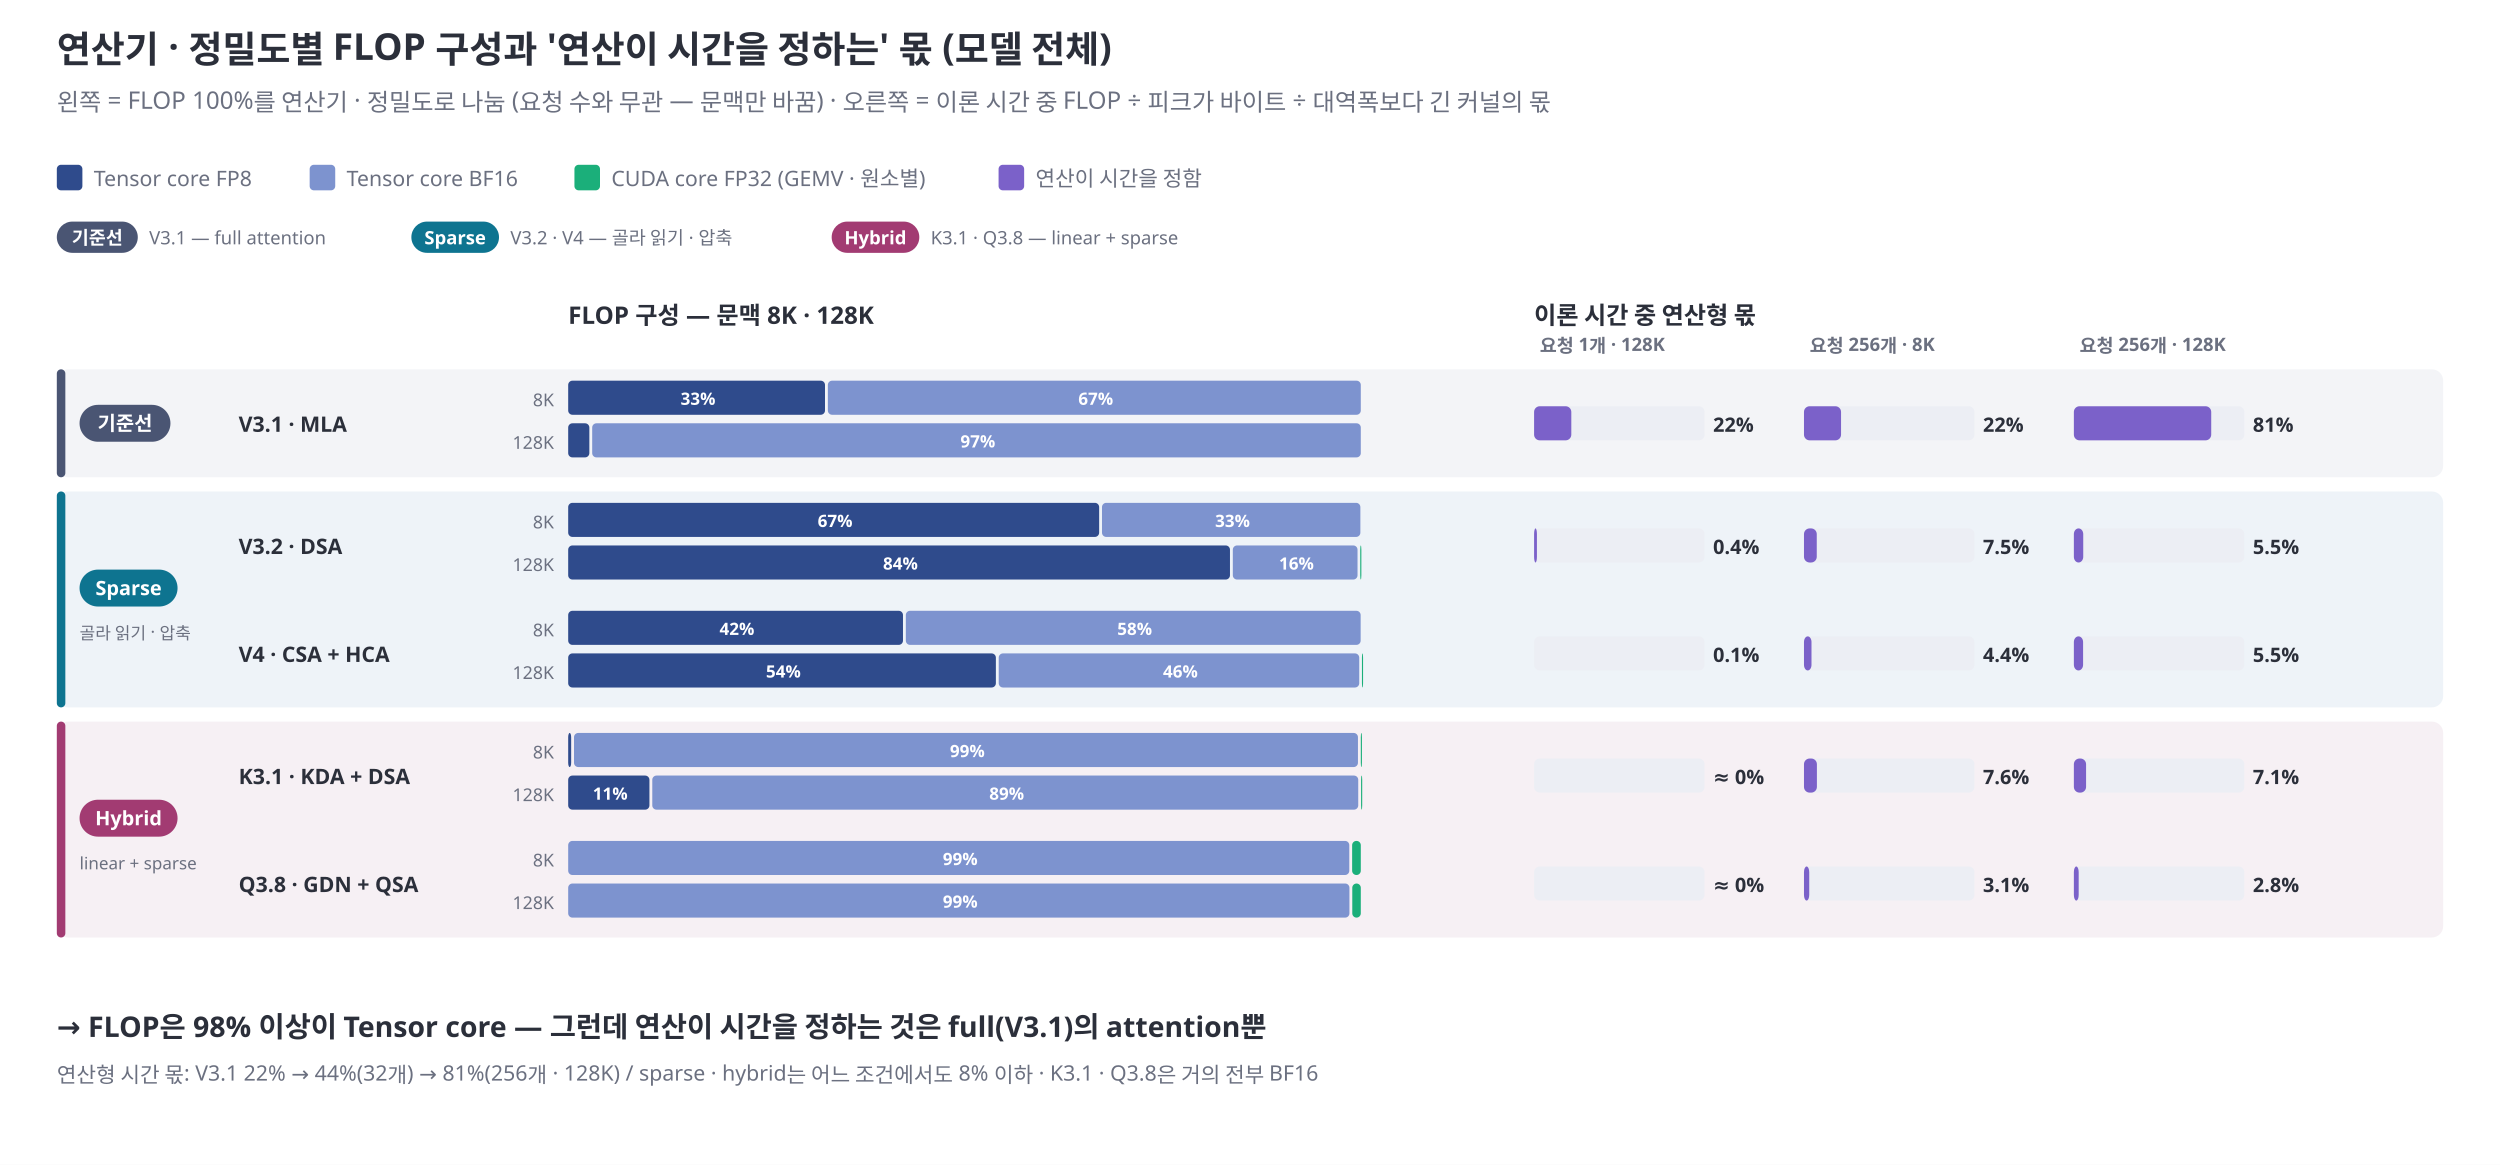
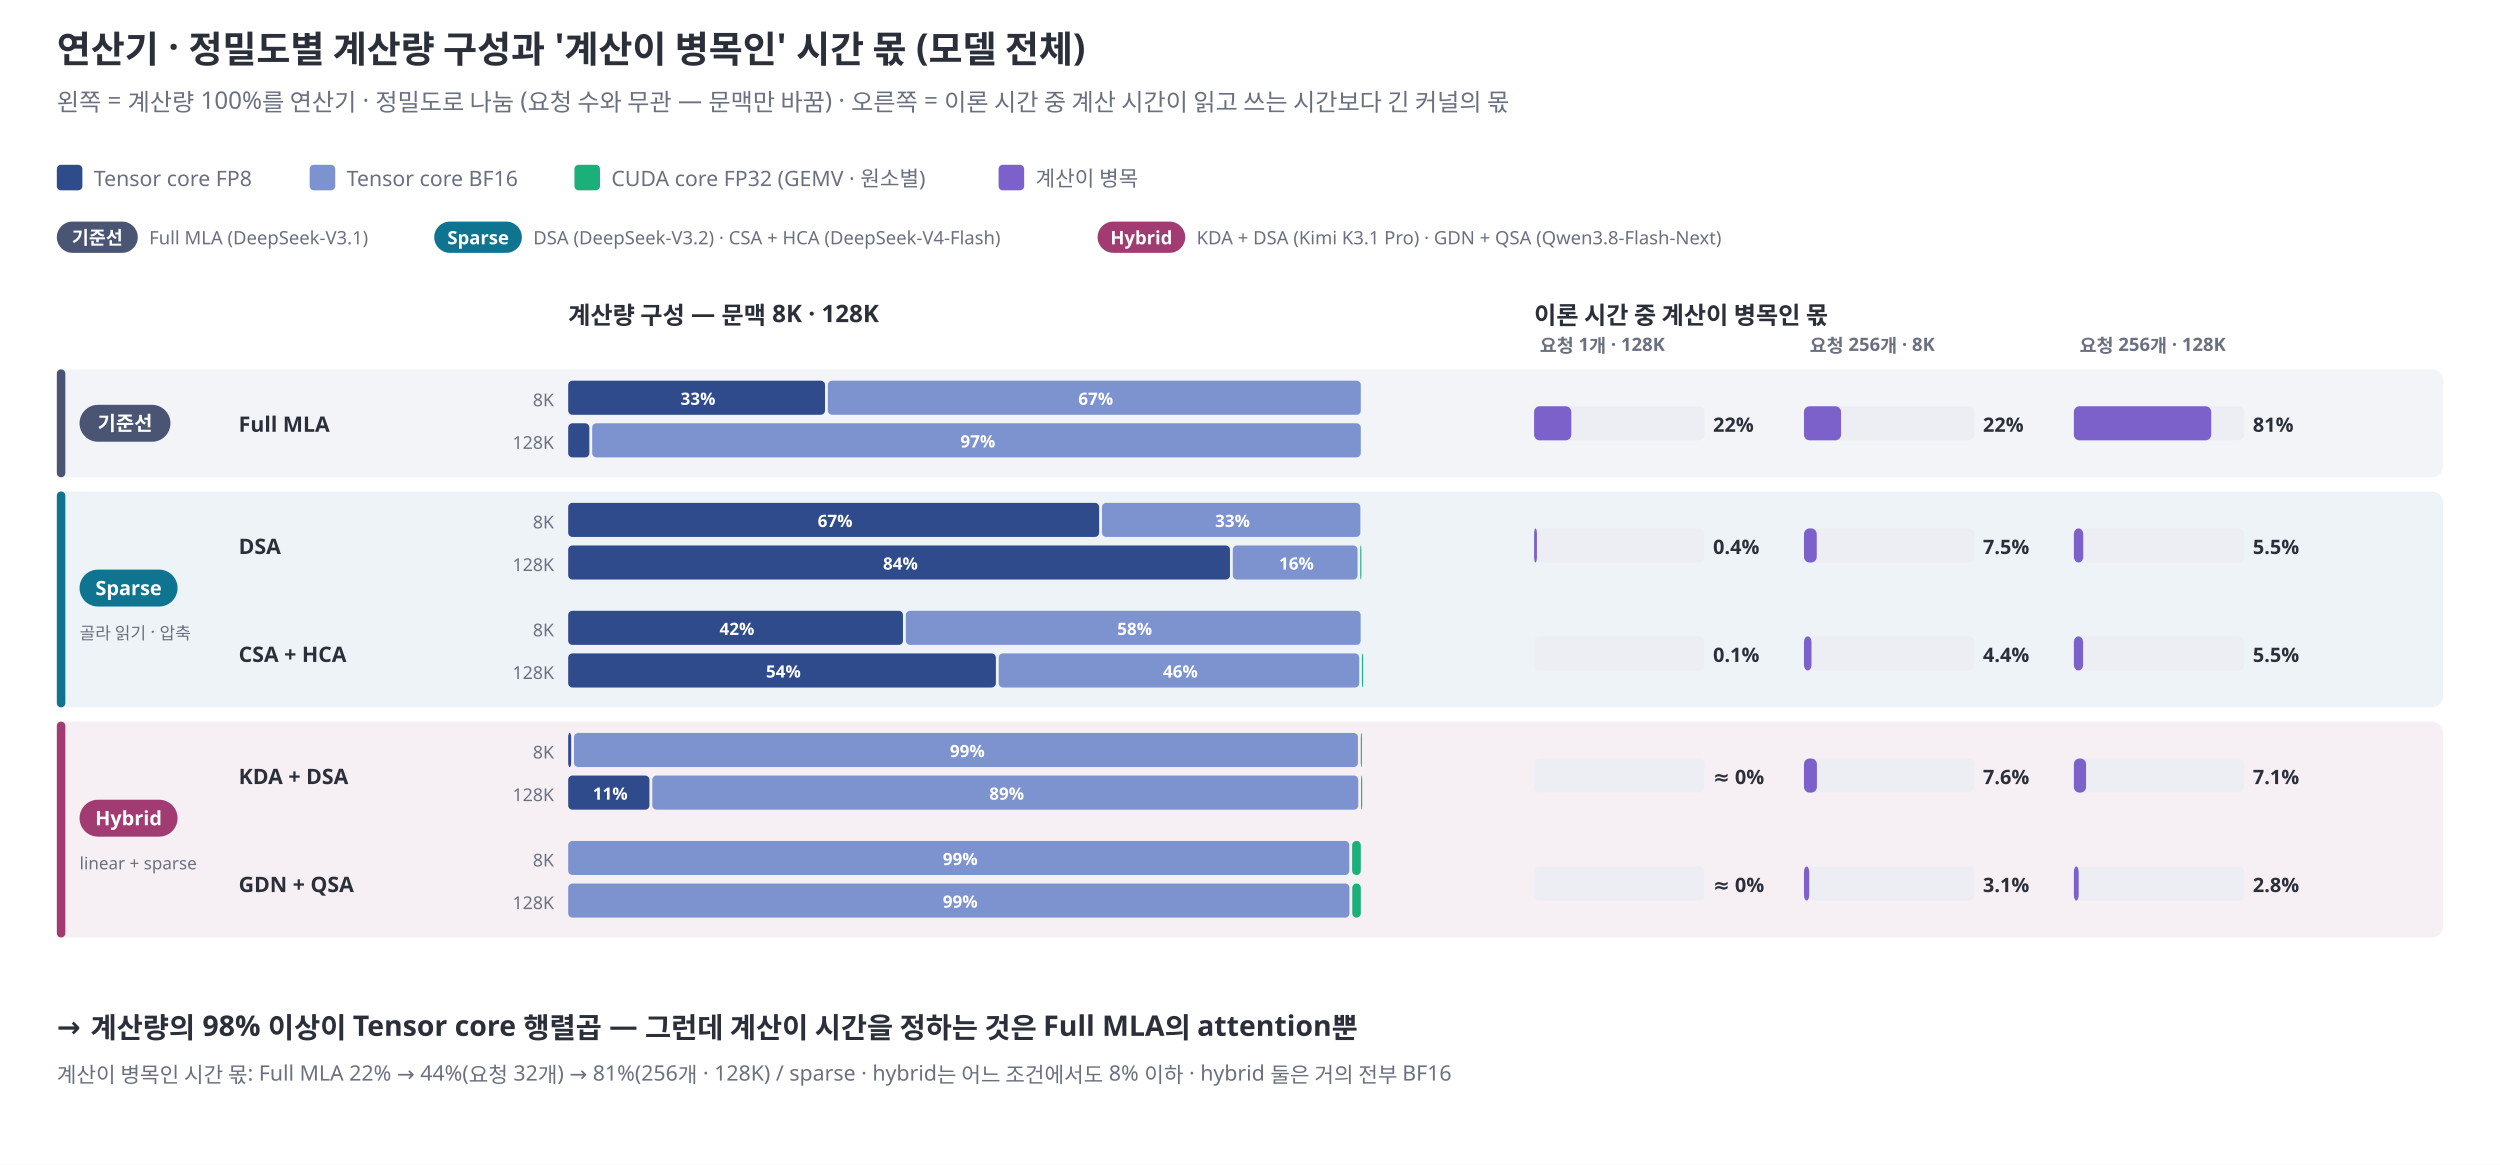
<svg xmlns="http://www.w3.org/2000/svg" viewBox="0 0 1760 820" width="1760" height="820">
  <rect width="100%" height="100%" fill="#ffffff" />
-   <text x="40.0" y="44.0" font-family="'Noto Sans KR','Malgun Gothic',sans-serif" font-size="26" text-anchor="start" font-weight="700" fill="#2b2f3a">연산기 · 정밀도별 FLOP 구성과 '연산이 시간을 정하는' 몫 (모델 전체)</text>
-   <text x="40.0" y="78.0" font-family="'Noto Sans KR','Malgun Gothic',sans-serif" font-size="17" text-anchor="start" font-weight="400" fill="#6b7080">왼쪽 = FLOP 100%를 연산기 · 정밀도로 나눔 (요청 수와 무관 — 문맥만 바꿈) · 오른쪽 = 이론 시간 중 FLOP ÷ 피크가 바이트 ÷ 대역폭보다 긴 커널의 몫</text>
+   <text x="40.0" y="44.0" font-family="'Noto Sans KR','Malgun Gothic',sans-serif" font-size="26" text-anchor="start" font-weight="700" fill="#2b2f3a">연산기 · 정밀도별 계산량 구성과 '계산이 병목인' 시간 몫 (모델 전체)</text>
+   <text x="40.0" y="78.0" font-family="'Noto Sans KR','Malgun Gothic',sans-serif" font-size="17" text-anchor="start" font-weight="400" fill="#6b7080">왼쪽 = 계산량 100%를 연산기 · 정밀도로 나눔 (요청 수와 무관 — 문맥만 바꿈) · 오른쪽 = 이론 시간 중 계산 시간이 읽고 쓰는 시간보다 긴 커널의 몫</text>
  <rect x="40.0" y="116.0" width="18.0" height="18.0" rx="3" fill="#2f4b8c" stroke="none" stroke-width="1" />
  <text x="66.0" y="131.0" font-family="'Noto Sans KR','Malgun Gothic',sans-serif" font-size="15" text-anchor="start" font-weight="400" fill="#6b7080">Tensor core FP8</text>
  <rect x="218.0" y="116.0" width="18.0" height="18.0" rx="3" fill="#7d93cf" stroke="none" stroke-width="1" />
  <text x="244.0" y="131.0" font-family="'Noto Sans KR','Malgun Gothic',sans-serif" font-size="15" text-anchor="start" font-weight="400" fill="#6b7080">Tensor core BF16</text>
  <rect x="404.4" y="116.0" width="18.0" height="18.0" rx="3" fill="#1baf7a" stroke="none" stroke-width="1" />
  <text x="430.4" y="131.0" font-family="'Noto Sans KR','Malgun Gothic',sans-serif" font-size="15" text-anchor="start" font-weight="400" fill="#6b7080">CUDA core FP32 (GEMV · 원소별)</text>
  <rect x="703.0" y="116.0" width="18.0" height="18.0" rx="3" fill="#7b61c9" stroke="none" stroke-width="1" />
-   <text x="729.0" y="131.0" font-family="'Noto Sans KR','Malgun Gothic',sans-serif" font-size="15" text-anchor="start" font-weight="400" fill="#6b7080">연산이 시간을 정함</text>
+   <text x="729.0" y="131.0" font-family="'Noto Sans KR','Malgun Gothic',sans-serif" font-size="15" text-anchor="start" font-weight="400" fill="#6b7080">계산이 병목</text>
  <rect x="40.0" y="156.0" width="57.0" height="22.0" rx="11" fill="#4a5573" stroke="none" stroke-width="1.5" />
  <text x="68.5" y="172.0" font-family="'Noto Sans KR','Malgun Gothic',sans-serif" font-size="13" text-anchor="middle" font-weight="800" fill="#ffffff">기준선</text>
-   <text x="105.0" y="172.0" font-family="'Noto Sans KR','Malgun Gothic',sans-serif" font-size="13" text-anchor="start" font-weight="400" fill="#6b7080">V3.1 — full attention</text>
-   <rect x="289.6" y="156.0" width="61.7" height="22.0" rx="11" fill="#0e7490" stroke="none" stroke-width="1.5" />
-   <text x="320.4" y="172.0" font-family="'Noto Sans KR','Malgun Gothic',sans-serif" font-size="13" text-anchor="middle" font-weight="800" fill="#ffffff">Sparse</text>
-   <text x="359.3" y="172.0" font-family="'Noto Sans KR','Malgun Gothic',sans-serif" font-size="13" text-anchor="start" font-weight="400" fill="#6b7080">V3.2 · V4 — 골라 읽기 · 압축</text>
-   <rect x="585.5" y="156.0" width="61.7" height="22.0" rx="11" fill="#a23b72" stroke="none" stroke-width="1.5" />
-   <text x="616.3" y="172.0" font-family="'Noto Sans KR','Malgun Gothic',sans-serif" font-size="13" text-anchor="middle" font-weight="800" fill="#ffffff">Hybrid</text>
-   <text x="655.2" y="172.0" font-family="'Noto Sans KR','Malgun Gothic',sans-serif" font-size="13" text-anchor="start" font-weight="400" fill="#6b7080">K3.1 · Q3.8 — linear + sparse</text>
-   <text x="400.0" y="228.0" font-family="'Noto Sans KR','Malgun Gothic',sans-serif" font-size="17" text-anchor="start" font-weight="700" fill="#2b2f3a">FLOP 구성 — 문맥 8K · 128K</text>
-   <text x="1080.0" y="228.0" font-family="'Noto Sans KR','Malgun Gothic',sans-serif" font-size="17" text-anchor="start" font-weight="700" fill="#2b2f3a">이론 시간 중 연산형 몫</text>
+   <text x="105.0" y="172.0" font-family="'Noto Sans KR','Malgun Gothic',sans-serif" font-size="13" text-anchor="start" font-weight="400" fill="#6b7080">Full MLA (DeepSeek-V3.1)</text>
+   <rect x="305.7" y="156.0" width="61.7" height="22.0" rx="11" fill="#0e7490" stroke="none" stroke-width="1.5" />
+   <text x="336.6" y="172.0" font-family="'Noto Sans KR','Malgun Gothic',sans-serif" font-size="13" text-anchor="middle" font-weight="800" fill="#ffffff">Sparse</text>
+   <text x="375.4" y="172.0" font-family="'Noto Sans KR','Malgun Gothic',sans-serif" font-size="13" text-anchor="start" font-weight="400" fill="#6b7080">DSA (DeepSeek-V3.2) · CSA + HCA (DeepSeek-V4-Flash)</text>
+   <rect x="772.7" y="156.0" width="61.7" height="22.0" rx="11" fill="#a23b72" stroke="none" stroke-width="1.5" />
+   <text x="803.5" y="172.0" font-family="'Noto Sans KR','Malgun Gothic',sans-serif" font-size="13" text-anchor="middle" font-weight="800" fill="#ffffff">Hybrid</text>
+   <text x="842.4" y="172.0" font-family="'Noto Sans KR','Malgun Gothic',sans-serif" font-size="13" text-anchor="start" font-weight="400" fill="#6b7080">KDA + DSA (Kimi K3.1 Pro) · GDN + QSA (Qwen3.8-Flash-Next)</text>
+   <text x="400.0" y="228.0" font-family="'Noto Sans KR','Malgun Gothic',sans-serif" font-size="17" text-anchor="start" font-weight="700" fill="#2b2f3a">계산량 구성 — 문맥 8K · 128K</text>
+   <text x="1080.0" y="228.0" font-family="'Noto Sans KR','Malgun Gothic',sans-serif" font-size="17" text-anchor="start" font-weight="700" fill="#2b2f3a">이론 시간 중 계산이 병목인 몫</text>
  <text x="1084.0" y="248.0" font-family="'Noto Sans KR','Malgun Gothic',sans-serif" font-size="13" text-anchor="start" font-weight="700" fill="#6b7080">요청 1개 · 128K</text>
  <text x="1274.0" y="248.0" font-family="'Noto Sans KR','Malgun Gothic',sans-serif" font-size="13" text-anchor="start" font-weight="700" fill="#6b7080">요청 256개 · 8K</text>
  <text x="1464.0" y="248.0" font-family="'Noto Sans KR','Malgun Gothic',sans-serif" font-size="13" text-anchor="start" font-weight="700" fill="#6b7080">요청 256개 · 128K</text>
  <rect x="40.0" y="260.0" width="1680.0" height="76.0" rx="8" fill="#f3f4f7" stroke="none" stroke-width="1.5" />
  <rect x="40.0" y="260.0" width="6.0" height="76.0" rx="3" fill="#4a5573" stroke="none" stroke-width="1.5" />
  <rect x="56.0" y="285.0" width="64.0" height="26.0" rx="13" fill="#4a5573" stroke="none" stroke-width="1.5" />
  <text x="88.0" y="303.0" font-family="'Noto Sans KR','Malgun Gothic',sans-serif" font-size="14" text-anchor="middle" font-weight="800" fill="#ffffff">기준선</text>
-   <text x="168.0" y="304.0" font-family="'Noto Sans KR','Malgun Gothic',sans-serif" font-size="15" text-anchor="start" font-weight="800" fill="#2b2f3a">V3.1 · MLA</text>
+   <text x="168.0" y="304.0" font-family="'Noto Sans KR','Malgun Gothic',sans-serif" font-size="15" text-anchor="start" font-weight="800" fill="#2b2f3a">Full MLA</text>
  <text x="390.0" y="286.0" font-family="'Noto Sans KR','Malgun Gothic',sans-serif" font-size="12.5" text-anchor="end" font-weight="400" fill="#6b7080">8K</text>
  <rect x="400.0" y="268.0" width="180.8" height="24.0" rx="3" fill="#2f4b8c" stroke="none" stroke-width="1.5" />
  <text x="491.4" y="285.0" font-family="'Noto Sans KR','Malgun Gothic',sans-serif" font-size="12" text-anchor="middle" font-weight="700" fill="#ffffff">33%</text>
  <rect x="582.8" y="268.0" width="375.2" height="24.0" rx="3" fill="#7d93cf" stroke="none" stroke-width="1.5" />
  <text x="771.4" y="285.0" font-family="'Noto Sans KR','Malgun Gothic',sans-serif" font-size="12" text-anchor="middle" font-weight="700" fill="#ffffff">67%</text>
  <text x="390.0" y="316.0" font-family="'Noto Sans KR','Malgun Gothic',sans-serif" font-size="12.5" text-anchor="end" font-weight="400" fill="#6b7080">128K</text>
  <rect x="400.0" y="298.0" width="14.9" height="24.0" rx="3" fill="#2f4b8c" stroke="none" stroke-width="1.5" />
  <rect x="416.9" y="298.0" width="541.1" height="24.0" rx="3" fill="#7d93cf" stroke="none" stroke-width="1.5" />
  <text x="688.4" y="315.0" font-family="'Noto Sans KR','Malgun Gothic',sans-serif" font-size="12" text-anchor="middle" font-weight="700" fill="#ffffff">97%</text>
  <rect x="1080.0" y="286.0" width="120.0" height="24.0" rx="4" fill="#eceef4" stroke="none" stroke-width="1.5" />
  <rect x="1080.0" y="286.0" width="26.2" height="24.0" rx="4" fill="#7b61c9" stroke="none" stroke-width="1.5" />
  <text x="1206.0" y="304.0" font-family="'Noto Sans KR','Malgun Gothic',sans-serif" font-size="14" text-anchor="start" font-weight="800" fill="#2b2f3a">22%</text>
  <rect x="1270.0" y="286.0" width="120.0" height="24.0" rx="4" fill="#eceef4" stroke="none" stroke-width="1.5" />
  <rect x="1270.0" y="286.0" width="26.1" height="24.0" rx="4" fill="#7b61c9" stroke="none" stroke-width="1.5" />
  <text x="1396.0" y="304.0" font-family="'Noto Sans KR','Malgun Gothic',sans-serif" font-size="14" text-anchor="start" font-weight="800" fill="#2b2f3a">22%</text>
  <rect x="1460.0" y="286.0" width="120.0" height="24.0" rx="4" fill="#eceef4" stroke="none" stroke-width="1.5" />
  <rect x="1460.0" y="286.0" width="96.7" height="24.0" rx="4" fill="#7b61c9" stroke="none" stroke-width="1.5" />
  <text x="1586.0" y="304.0" font-family="'Noto Sans KR','Malgun Gothic',sans-serif" font-size="14" text-anchor="start" font-weight="800" fill="#2b2f3a">81%</text>
  <rect x="40.0" y="346.0" width="1680.0" height="152.0" rx="8" fill="#eef3f8" stroke="none" stroke-width="1.5" />
  <rect x="40.0" y="346.0" width="6.0" height="152.0" rx="3" fill="#0e7490" stroke="none" stroke-width="1.5" />
  <rect x="56.0" y="401.0" width="69.0" height="26.0" rx="13" fill="#0e7490" stroke="none" stroke-width="1.5" />
  <text x="90.5" y="419.0" font-family="'Noto Sans KR','Malgun Gothic',sans-serif" font-size="14" text-anchor="middle" font-weight="800" fill="#ffffff">Sparse</text>
  <text x="56.0" y="450.0" font-family="'Noto Sans KR','Malgun Gothic',sans-serif" font-size="12" text-anchor="start" font-weight="400" fill="#6b7080">골라 읽기 · 압축</text>
-   <text x="168.0" y="390.0" font-family="'Noto Sans KR','Malgun Gothic',sans-serif" font-size="15" text-anchor="start" font-weight="800" fill="#2b2f3a">V3.2 · DSA</text>
+   <text x="168.0" y="390.0" font-family="'Noto Sans KR','Malgun Gothic',sans-serif" font-size="15" text-anchor="start" font-weight="800" fill="#2b2f3a">DSA</text>
  <text x="390.0" y="372.0" font-family="'Noto Sans KR','Malgun Gothic',sans-serif" font-size="12.5" text-anchor="end" font-weight="400" fill="#6b7080">8K</text>
  <rect x="400.0" y="354.0" width="373.8" height="24.0" rx="3" fill="#2f4b8c" stroke="none" stroke-width="1.5" />
  <text x="587.9" y="371.0" font-family="'Noto Sans KR','Malgun Gothic',sans-serif" font-size="12" text-anchor="middle" font-weight="700" fill="#ffffff">67%</text>
  <rect x="775.8" y="354.0" width="181.9" height="24.0" rx="3" fill="#7d93cf" stroke="none" stroke-width="1.5" />
  <text x="867.7" y="371.0" font-family="'Noto Sans KR','Malgun Gothic',sans-serif" font-size="12" text-anchor="middle" font-weight="700" fill="#ffffff">33%</text>
  <text x="390.0" y="402.0" font-family="'Noto Sans KR','Malgun Gothic',sans-serif" font-size="12.5" text-anchor="end" font-weight="400" fill="#6b7080">128K</text>
  <rect x="400.0" y="384.0" width="465.9" height="24.0" rx="3" fill="#2f4b8c" stroke="none" stroke-width="1.5" />
  <text x="633.9" y="401.0" font-family="'Noto Sans KR','Malgun Gothic',sans-serif" font-size="12" text-anchor="middle" font-weight="700" fill="#ffffff">84%</text>
  <rect x="867.9" y="384.0" width="87.8" height="24.0" rx="3" fill="#7d93cf" stroke="none" stroke-width="1.5" />
  <text x="912.7" y="401.0" font-family="'Noto Sans KR','Malgun Gothic',sans-serif" font-size="12" text-anchor="middle" font-weight="700" fill="#ffffff">16%</text>
  <rect x="957.6" y="384.0" width="0.8" height="24.0" rx="3" fill="#1baf7a" stroke="none" stroke-width="1.5" />
  <rect x="1080.0" y="372.0" width="120.0" height="24.0" rx="4" fill="#eceef4" stroke="none" stroke-width="1.5" />
  <rect x="1080.0" y="372.0" width="2.0" height="24.0" rx="4" fill="#7b61c9" stroke="none" stroke-width="1.5" />
  <text x="1206.0" y="390.0" font-family="'Noto Sans KR','Malgun Gothic',sans-serif" font-size="14" text-anchor="start" font-weight="800" fill="#2b2f3a">0.4%</text>
  <rect x="1270.0" y="372.0" width="120.0" height="24.0" rx="4" fill="#eceef4" stroke="none" stroke-width="1.5" />
  <rect x="1270.0" y="372.0" width="9.0" height="24.0" rx="4" fill="#7b61c9" stroke="none" stroke-width="1.5" />
  <text x="1396.0" y="390.0" font-family="'Noto Sans KR','Malgun Gothic',sans-serif" font-size="14" text-anchor="start" font-weight="800" fill="#2b2f3a">7.5%</text>
  <rect x="1460.0" y="372.0" width="120.0" height="24.0" rx="4" fill="#eceef4" stroke="none" stroke-width="1.5" />
  <rect x="1460.0" y="372.0" width="6.6" height="24.0" rx="4" fill="#7b61c9" stroke="none" stroke-width="1.5" />
  <text x="1586.0" y="390.0" font-family="'Noto Sans KR','Malgun Gothic',sans-serif" font-size="14" text-anchor="start" font-weight="800" fill="#2b2f3a">5.5%</text>
-   <text x="168.0" y="466.0" font-family="'Noto Sans KR','Malgun Gothic',sans-serif" font-size="15" text-anchor="start" font-weight="800" fill="#2b2f3a">V4 · CSA + HCA</text>
+   <text x="168.0" y="466.0" font-family="'Noto Sans KR','Malgun Gothic',sans-serif" font-size="15" text-anchor="start" font-weight="800" fill="#2b2f3a">CSA + HCA</text>
  <text x="390.0" y="448.0" font-family="'Noto Sans KR','Malgun Gothic',sans-serif" font-size="12.5" text-anchor="end" font-weight="400" fill="#6b7080">8K</text>
  <rect x="400.0" y="430.0" width="235.7" height="24.0" rx="3" fill="#2f4b8c" stroke="none" stroke-width="1.5" />
  <text x="518.8" y="447.0" font-family="'Noto Sans KR','Malgun Gothic',sans-serif" font-size="12" text-anchor="middle" font-weight="700" fill="#ffffff">42%</text>
  <rect x="637.7" y="430.0" width="320.2" height="24.0" rx="3" fill="#7d93cf" stroke="none" stroke-width="1.5" />
  <text x="798.8" y="447.0" font-family="'Noto Sans KR','Malgun Gothic',sans-serif" font-size="12" text-anchor="middle" font-weight="700" fill="#ffffff">58%</text>
  <text x="390.0" y="478.0" font-family="'Noto Sans KR','Malgun Gothic',sans-serif" font-size="12.5" text-anchor="end" font-weight="400" fill="#6b7080">128K</text>
  <rect x="400.0" y="460.0" width="301.1" height="24.0" rx="3" fill="#2f4b8c" stroke="none" stroke-width="1.5" />
  <text x="551.5" y="477.0" font-family="'Noto Sans KR','Malgun Gothic',sans-serif" font-size="12" text-anchor="middle" font-weight="700" fill="#ffffff">54%</text>
  <rect x="703.1" y="460.0" width="253.8" height="24.0" rx="3" fill="#7d93cf" stroke="none" stroke-width="1.5" />
  <text x="831.0" y="477.0" font-family="'Noto Sans KR','Malgun Gothic',sans-serif" font-size="12" text-anchor="middle" font-weight="700" fill="#ffffff">46%</text>
  <rect x="958.8" y="460.0" width="0.8" height="24.0" rx="3" fill="#1baf7a" stroke="none" stroke-width="1.5" />
  <rect x="1080.0" y="448.0" width="120.0" height="24.0" rx="4" fill="#eceef4" stroke="none" stroke-width="1.5" />
  <text x="1206.0" y="466.0" font-family="'Noto Sans KR','Malgun Gothic',sans-serif" font-size="14" text-anchor="start" font-weight="800" fill="#2b2f3a">0.1%</text>
  <rect x="1270.0" y="448.0" width="120.0" height="24.0" rx="4" fill="#eceef4" stroke="none" stroke-width="1.5" />
  <rect x="1270.0" y="448.0" width="5.3" height="24.0" rx="4" fill="#7b61c9" stroke="none" stroke-width="1.5" />
  <text x="1396.0" y="466.0" font-family="'Noto Sans KR','Malgun Gothic',sans-serif" font-size="14" text-anchor="start" font-weight="800" fill="#2b2f3a">4.4%</text>
  <rect x="1460.0" y="448.0" width="120.0" height="24.0" rx="4" fill="#eceef4" stroke="none" stroke-width="1.5" />
  <rect x="1460.0" y="448.0" width="6.5" height="24.0" rx="4" fill="#7b61c9" stroke="none" stroke-width="1.5" />
  <text x="1586.0" y="466.0" font-family="'Noto Sans KR','Malgun Gothic',sans-serif" font-size="14" text-anchor="start" font-weight="800" fill="#2b2f3a">5.5%</text>
  <rect x="40.0" y="508.0" width="1680.0" height="152.0" rx="8" fill="#f6f0f4" stroke="none" stroke-width="1.5" />
  <rect x="40.0" y="508.0" width="6.0" height="152.0" rx="3" fill="#a23b72" stroke="none" stroke-width="1.5" />
  <rect x="56.0" y="563.0" width="69.0" height="26.0" rx="13" fill="#a23b72" stroke="none" stroke-width="1.5" />
  <text x="90.5" y="581.0" font-family="'Noto Sans KR','Malgun Gothic',sans-serif" font-size="14" text-anchor="middle" font-weight="800" fill="#ffffff">Hybrid</text>
  <text x="56.0" y="612.0" font-family="'Noto Sans KR','Malgun Gothic',sans-serif" font-size="12" text-anchor="start" font-weight="400" fill="#6b7080">linear + sparse</text>
-   <text x="168.0" y="552.0" font-family="'Noto Sans KR','Malgun Gothic',sans-serif" font-size="15" text-anchor="start" font-weight="800" fill="#2b2f3a">K3.1 · KDA + DSA</text>
+   <text x="168.0" y="552.0" font-family="'Noto Sans KR','Malgun Gothic',sans-serif" font-size="15" text-anchor="start" font-weight="800" fill="#2b2f3a">KDA + DSA</text>
  <text x="390.0" y="534.0" font-family="'Noto Sans KR','Malgun Gothic',sans-serif" font-size="12.5" text-anchor="end" font-weight="400" fill="#6b7080">8K</text>
  <rect x="400.0" y="516.0" width="2.1" height="24.0" rx="3" fill="#2f4b8c" stroke="none" stroke-width="1.5" />
  <rect x="404.1" y="516.0" width="551.9" height="24.0" rx="3" fill="#7d93cf" stroke="none" stroke-width="1.5" />
  <text x="681.0" y="533.0" font-family="'Noto Sans KR','Malgun Gothic',sans-serif" font-size="12" text-anchor="middle" font-weight="700" fill="#ffffff">99%</text>
  <rect x="958.0" y="516.0" width="0.8" height="24.0" rx="3" fill="#1baf7a" stroke="none" stroke-width="1.5" />
  <text x="390.0" y="564.0" font-family="'Noto Sans KR','Malgun Gothic',sans-serif" font-size="12.5" text-anchor="end" font-weight="400" fill="#6b7080">128K</text>
  <rect x="400.0" y="546.0" width="57.2" height="24.0" rx="3" fill="#2f4b8c" stroke="none" stroke-width="1.5" />
  <text x="429.6" y="563.0" font-family="'Noto Sans KR','Malgun Gothic',sans-serif" font-size="12" text-anchor="middle" font-weight="700" fill="#ffffff">11%</text>
  <rect x="459.2" y="546.0" width="497.0" height="24.0" rx="3" fill="#7d93cf" stroke="none" stroke-width="1.5" />
  <text x="708.7" y="563.0" font-family="'Noto Sans KR','Malgun Gothic',sans-serif" font-size="12" text-anchor="middle" font-weight="700" fill="#ffffff">89%</text>
  <rect x="958.2" y="546.0" width="0.8" height="24.0" rx="3" fill="#1baf7a" stroke="none" stroke-width="1.5" />
  <rect x="1080.0" y="534.0" width="120.0" height="24.0" rx="4" fill="#eceef4" stroke="none" stroke-width="1.5" />
  <text x="1206.0" y="552.0" font-family="'Noto Sans KR','Malgun Gothic',sans-serif" font-size="14" text-anchor="start" font-weight="800" fill="#2b2f3a">≈ 0%</text>
  <rect x="1270.0" y="534.0" width="120.0" height="24.0" rx="4" fill="#eceef4" stroke="none" stroke-width="1.5" />
  <rect x="1270.0" y="534.0" width="9.1" height="24.0" rx="4" fill="#7b61c9" stroke="none" stroke-width="1.5" />
  <text x="1396.0" y="552.0" font-family="'Noto Sans KR','Malgun Gothic',sans-serif" font-size="14" text-anchor="start" font-weight="800" fill="#2b2f3a">7.6%</text>
  <rect x="1460.0" y="534.0" width="120.0" height="24.0" rx="4" fill="#eceef4" stroke="none" stroke-width="1.5" />
  <rect x="1460.0" y="534.0" width="8.6" height="24.0" rx="4" fill="#7b61c9" stroke="none" stroke-width="1.5" />
  <text x="1586.0" y="552.0" font-family="'Noto Sans KR','Malgun Gothic',sans-serif" font-size="14" text-anchor="start" font-weight="800" fill="#2b2f3a">7.1%</text>
-   <text x="168.0" y="628.0" font-family="'Noto Sans KR','Malgun Gothic',sans-serif" font-size="15" text-anchor="start" font-weight="800" fill="#2b2f3a">Q3.8 · GDN + QSA</text>
+   <text x="168.0" y="628.0" font-family="'Noto Sans KR','Malgun Gothic',sans-serif" font-size="15" text-anchor="start" font-weight="800" fill="#2b2f3a">GDN + QSA</text>
  <text x="390.0" y="610.0" font-family="'Noto Sans KR','Malgun Gothic',sans-serif" font-size="12.5" text-anchor="end" font-weight="400" fill="#6b7080">8K</text>
  <rect x="400.0" y="592.0" width="549.9" height="24.0" rx="3" fill="#7d93cf" stroke="none" stroke-width="1.5" />
  <text x="676.0" y="609.0" font-family="'Noto Sans KR','Malgun Gothic',sans-serif" font-size="12" text-anchor="middle" font-weight="700" fill="#ffffff">99%</text>
  <rect x="951.9" y="592.0" width="6.1" height="24.0" rx="3" fill="#1baf7a" stroke="none" stroke-width="1.5" />
  <text x="390.0" y="640.0" font-family="'Noto Sans KR','Malgun Gothic',sans-serif" font-size="12.5" text-anchor="end" font-weight="400" fill="#6b7080">128K</text>
  <rect x="400.0" y="622.0" width="550.0" height="24.0" rx="3" fill="#7d93cf" stroke="none" stroke-width="1.5" />
  <text x="676.0" y="639.0" font-family="'Noto Sans KR','Malgun Gothic',sans-serif" font-size="12" text-anchor="middle" font-weight="700" fill="#ffffff">99%</text>
  <rect x="952.0" y="622.0" width="6.0" height="24.0" rx="3" fill="#1baf7a" stroke="none" stroke-width="1.5" />
  <rect x="1080.0" y="610.0" width="120.0" height="24.0" rx="4" fill="#eceef4" stroke="none" stroke-width="1.5" />
  <text x="1206.0" y="628.0" font-family="'Noto Sans KR','Malgun Gothic',sans-serif" font-size="14" text-anchor="start" font-weight="800" fill="#2b2f3a">≈ 0%</text>
  <rect x="1270.0" y="610.0" width="120.0" height="24.0" rx="4" fill="#eceef4" stroke="none" stroke-width="1.5" />
  <rect x="1270.0" y="610.0" width="3.7" height="24.0" rx="4" fill="#7b61c9" stroke="none" stroke-width="1.5" />
  <text x="1396.0" y="628.0" font-family="'Noto Sans KR','Malgun Gothic',sans-serif" font-size="14" text-anchor="start" font-weight="800" fill="#2b2f3a">3.1%</text>
  <rect x="1460.0" y="610.0" width="120.0" height="24.0" rx="4" fill="#eceef4" stroke="none" stroke-width="1.5" />
  <rect x="1460.0" y="610.0" width="3.4" height="24.0" rx="4" fill="#7b61c9" stroke="none" stroke-width="1.5" />
  <text x="1586.0" y="628.0" font-family="'Noto Sans KR','Malgun Gothic',sans-serif" font-size="14" text-anchor="start" font-weight="800" fill="#2b2f3a">2.8%</text>
-   <text x="40.0" y="730.0" font-family="'Noto Sans KR','Malgun Gothic',sans-serif" font-size="20" text-anchor="start" font-weight="700" fill="#2b2f3a">→ FLOP은 98% 이상이 Tensor core — 그런데 연산이 시간을 정하는 것은 full(V3.1)의 attention뿐</text>
-   <text x="40.0" y="762.0" font-family="'Noto Sans KR','Malgun Gothic',sans-serif" font-size="15" text-anchor="start" font-weight="400" fill="#6b7080">연산형 시간 몫: V3.1 22% → 44%(32개) → 81%(256개 · 128K) / sparse · hybrid는 어느 조건에서도 8% 이하 · K3.1 · Q3.8은 거의 전부 BF16</text>
+   <text x="40.0" y="730.0" font-family="'Noto Sans KR','Malgun Gothic',sans-serif" font-size="20" text-anchor="start" font-weight="700" fill="#2b2f3a">→ 계산량의 98% 이상이 Tensor core 행렬곱 — 그런데 계산이 시간을 정하는 것은 Full MLA의 attention뿐</text>
+   <text x="40.0" y="762.0" font-family="'Noto Sans KR','Malgun Gothic',sans-serif" font-size="15" text-anchor="start" font-weight="400" fill="#6b7080">계산이 병목인 시간 몫: Full MLA 22% → 44%(요청 32개) → 81%(256개 · 128K) / sparse · hybrid는 어느 조건에서도 8% 이하 · hybrid 둘은 거의 전부 BF16</text>
</svg>
